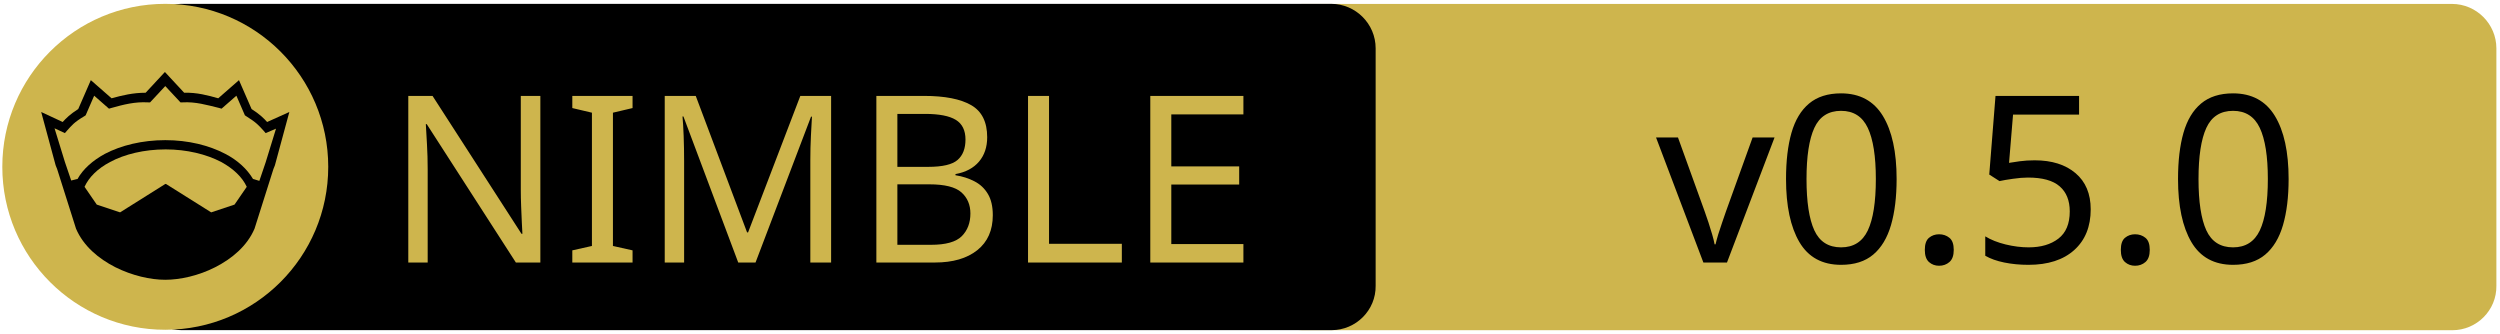
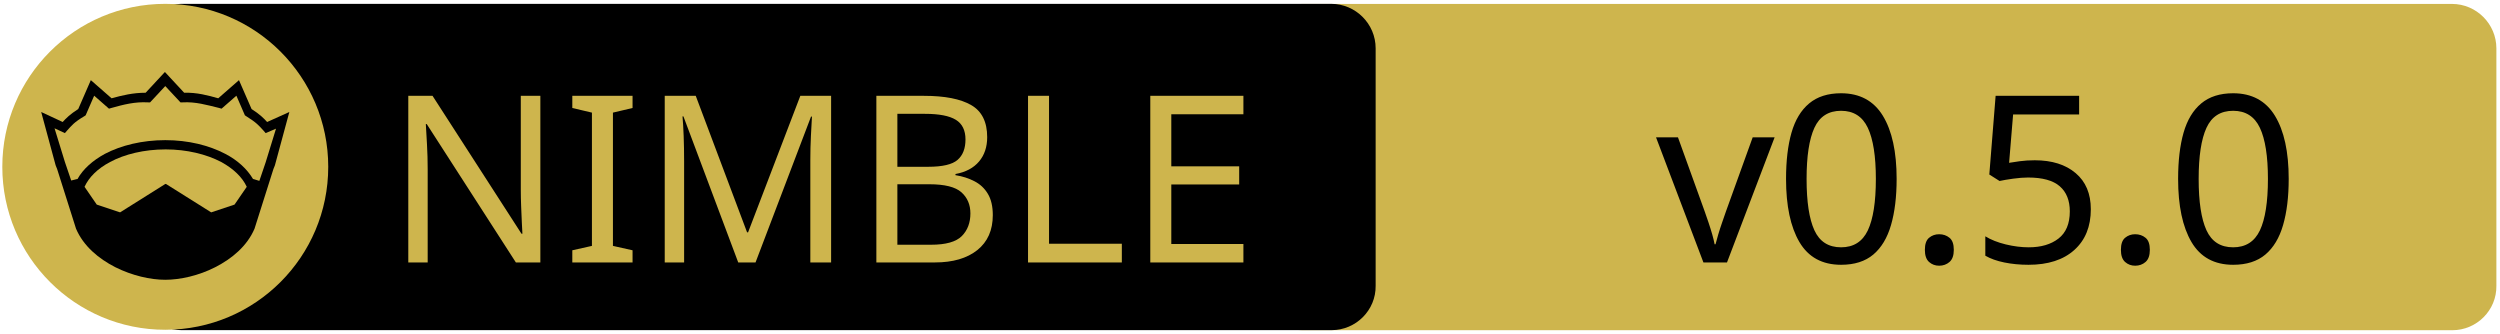
<svg xmlns="http://www.w3.org/2000/svg" xmlns:xlink="http://www.w3.org/1999/xlink" width="675" height="90" xml:space="preserve" version="1.1">
  <a xlink:href="https://github.com/planetis-m/cowstrings">
    <g>
      <path fill="#CEB54D" id="svg_15" d="m662.123,89.159l-310.5,0c-6.6,0 -12,-5.4 -12,-12l0,-64.1c0,-6.6 5.4,-12 12,-12l310.4,0c6.6,0 12,5.4 12,12l0,64.1c0.1,6.6 -5.3,12 -11.9,12z" />
      <path id="svg_1" d="m359.524,89.139l-310.5,0c-6.6,0 -12,-5.4 -12,-12l0,-64.1c0,-6.6 5.4,-12 12,-12l310.4,0c6.6,0 12,5.4 12,12l0,64.1c0.1,6.6 -5.3,12 -11.9,12z" />
      <rect id="svg_2" fill="none" height="45.9" width="315.3" class="st0" y="24.539" x="60.224" />
      <circle id="svg_4" fill="#CEB54D" r="44" cy="45.039" cx="44.624" class="st1" />
      <g id="XMLID_4_">
        <path id="svg_5" d="m78.124,30.239l-3.9,14.4l-0.4,1l-5.1,16.1c0,0 0,0 0,0c-2,4.7 -6.1,8.1 -10.6,10.4c-4.5,2.3 -9.5,3.4 -13.5,3.4c-4,0 -8.9,-1.1 -13.5,-3.4c-4.5,-2.3 -8.6,-5.7 -10.6,-10.4c0,0 0,0 0,0l-5.1,-16.1l-0.4,-1l-3.9,-14.4l5.8,2.7c0.9,-1 2,-2.1 4.2,-3.5l3.4,-7.8l5.6,4.9c2.9,-0.8 5.8,-1.5 9.2,-1.5l5.2,-5.6l5.2,5.6c3.4,-0.1 6.4,0.7 9.2,1.5l5.6,-4.9l3.4,7.8c2.2,1.4 3.3,2.5 4.2,3.5l6,-2.7z" />
        <g id="XMLID_6_">
          <g id="svg_6">
            <path id="svg_7" fill="#CEB54D" d="m66.624,50.439l-3.3,4.8l-6.3,2.1l-12.1,-7.6c-0.1,-0.1 -0.3,-0.1 -0.4,0l-12.1,7.6l-6.3,-2.1l-3.3,-4.8c1.2,-2.6 3.5,-4.9 6.9,-6.7c3.9,-2.1 9.2,-3.4 15,-3.4c5.7,0 11,1.3 15,3.4c3.3,1.8 5.7,4.1 6.9,6.7z" class="st1" />
          </g>
          <g id="svg_8" />
        </g>
        <g id="XMLID_5_">
          <g id="svg_9">
            <path id="svg_10" fill="#CEB54D" d="m74.524,34.739l-2.8,9.1l-1.7,5l-1.6,-0.5c0,0 -0.1,0 -0.1,0c-1.6,-2.7 -4.2,-5.1 -7.5,-6.8c-4.4,-2.3 -10,-3.7 -16.2,-3.7c-6.2,0 -11.9,1.4 -16.3,3.7c-3.3,1.8 -5.9,4.1 -7.4,6.8c0,0 -0.1,0 -0.1,0l-1.6,0.4l-1.7,-5l-2.8,-9.1l2.8,1.3l0.6,-0.7c1.2,-1.3 1.8,-2.2 4.7,-3.9l0.3,-0.2l2.3,-5.3l4,3.5l0.7,-0.2c3.2,-0.9 6.3,-1.7 9.8,-1.5l0.6,0l4.1,-4.4l4.1,4.4l0.6,0c3.5,-0.2 6.5,0.7 9.8,1.5l0.7,0.2l4,-3.5l2.3,5.3l0.3,0.2c2.9,1.8 3.5,2.6 4.7,3.9l0.6,0.7l2.8,-1.2z" class="st1" />
          </g>
          <g id="svg_11" />
        </g>
      </g>
-       <text x="-442" y="-350" id="svg_16" font-size="63px" font-family="'PT Sans Caption'" fill="#CEB54D" class="st1 st2 st3" transform="matrix(1 0 0 1 546.13 420.879)">NIMBLE</text>
-       <text x="-99.0" y="-350" id="svg_17" font-size="63px" font-family="'PT Sans Caption'" fill="#000000" class="st1 st2 st3" transform="matrix(1 0 0 1 546.13 420.879)">v0.5.0</text>
+       <text x="-442" y="-350.021" id="svg_16" font-size="63px" font-family="'PT Sans Caption'" fill="#CEB54D" class="st1 st2 st3" transform="matrix(1 0 0 1 546.13 420.879)">NIMBLE</text>
+       <text x="-99.0" y="-350.012" id="svg_17" font-size="63.012px" font-family="'PT Sans Caption'" fill="#000000" class="st1 st2 st3" transform="matrix(1 0 0 1 546.13 420.879)">v0.5.0</text>
    </g>
  </a>
</svg>
